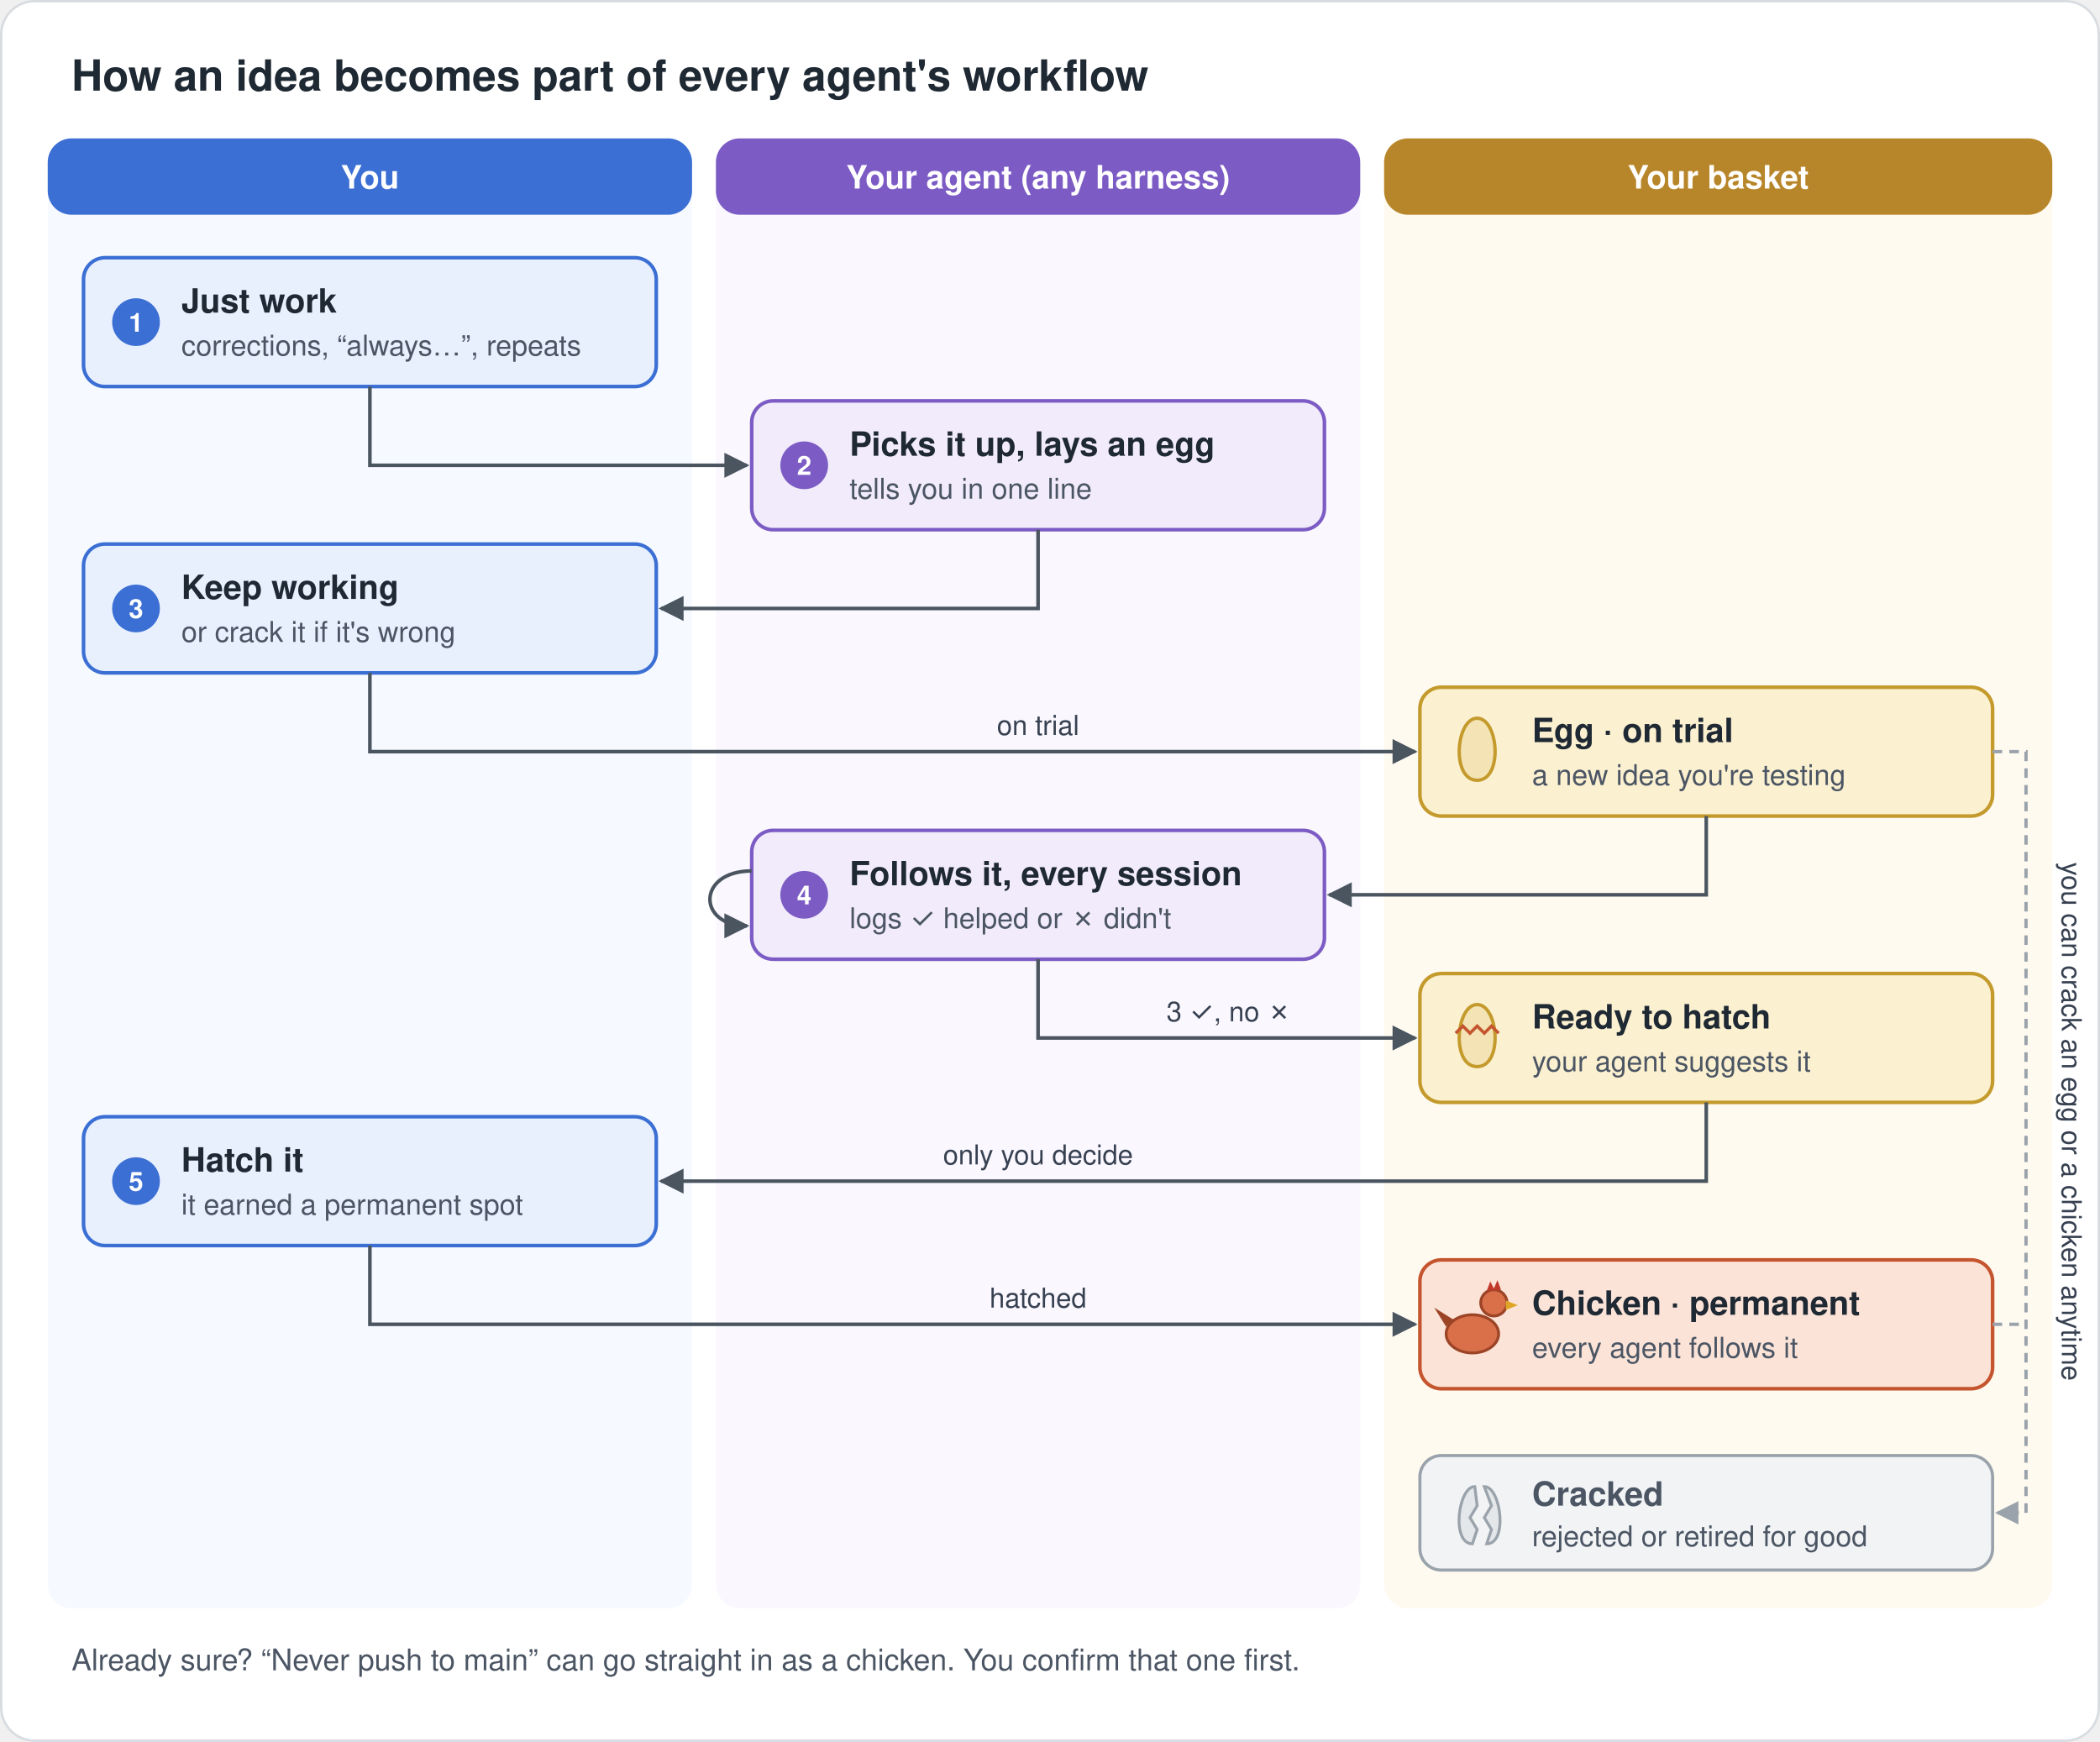
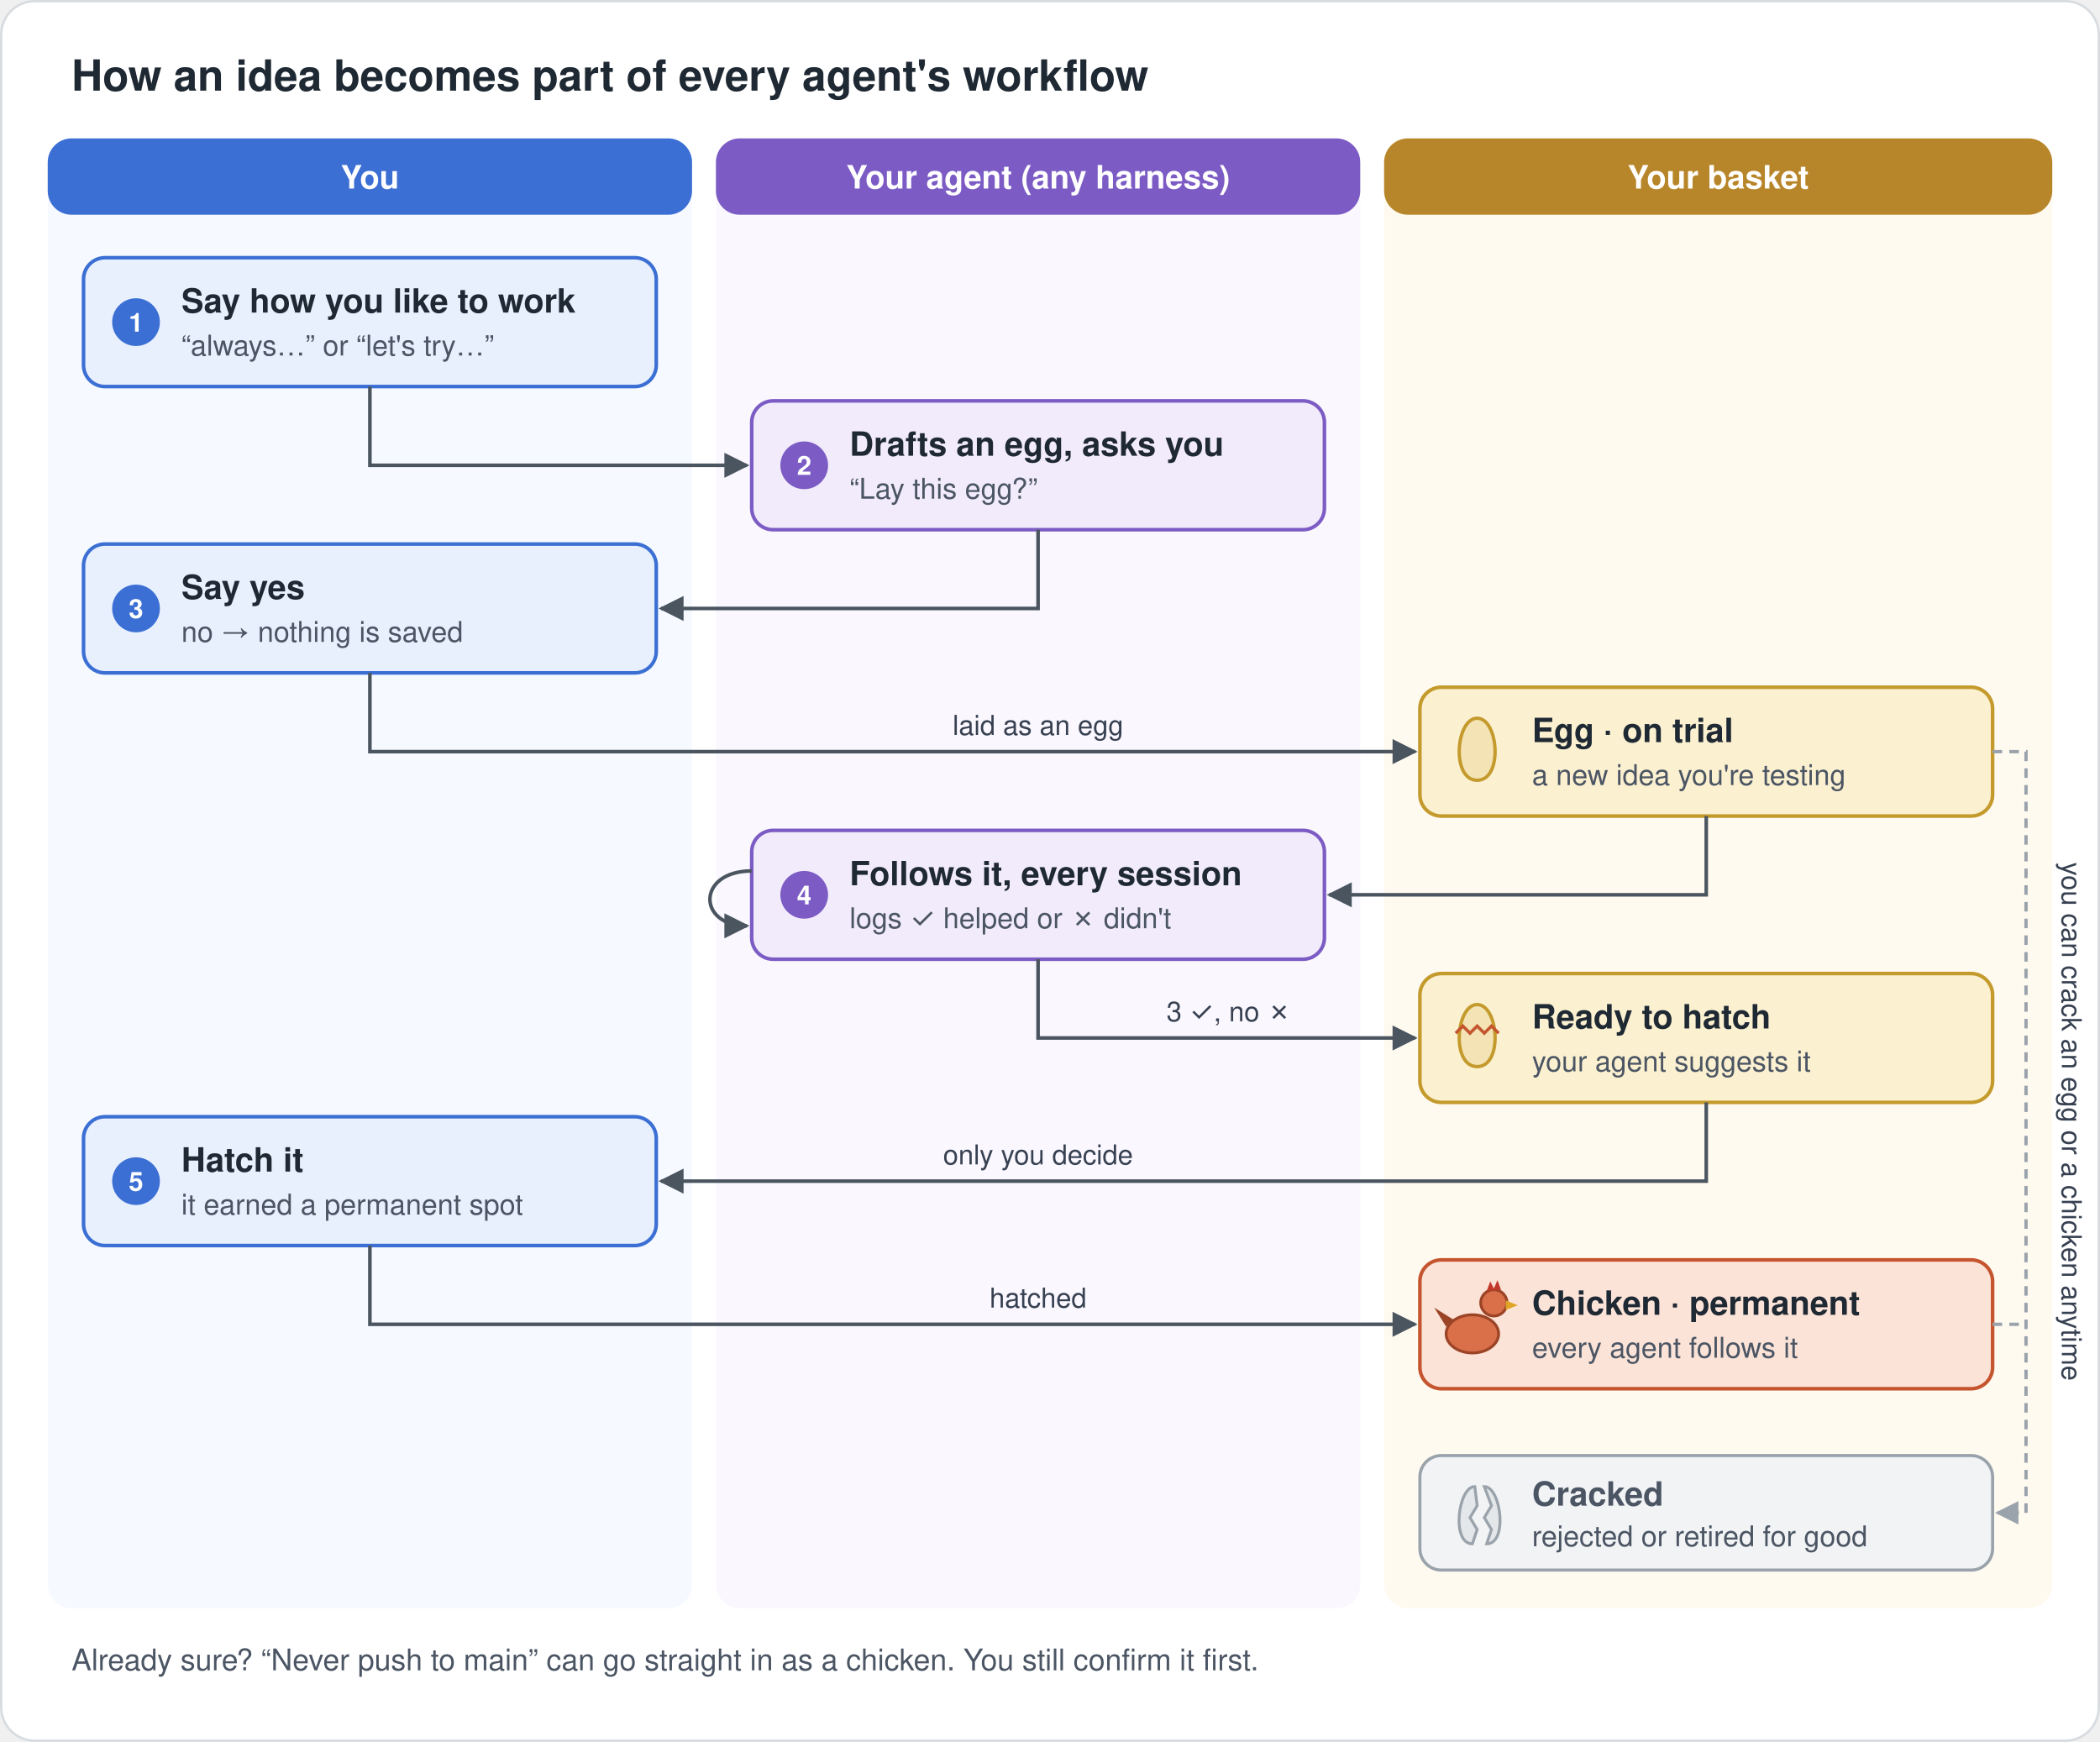
<svg xmlns="http://www.w3.org/2000/svg" viewBox="0 0 880 730" width="880" height="730" font-family="-apple-system, BlinkMacSystemFont, 'Segoe UI', Helvetica, Arial, sans-serif" font-size="12" fill="#1f2933">
  <defs>
    <marker id="a" viewBox="0 0 10 10" refX="9" refY="5" markerWidth="7" markerHeight="7" orient="auto-start-reverse">
      <path d="M0,0 L10,5 L0,10 z" fill="#4a5560" />
    </marker>
    <marker id="g" viewBox="0 0 10 10" refX="9" refY="5" markerWidth="7" markerHeight="7" orient="auto-start-reverse">
      <path d="M0,0 L10,5 L0,10 z" fill="#9aa3ab" />
    </marker>
    <style>
      .t { font-size: 14px; font-weight: 700; }
      .s { font-size: 12px; fill: #4b5563; }
      .lbl { font-size: 11.5px; fill: #374151; }
      .ln { stroke: #4a5560; stroke-width: 1.5; fill: none; }
      .you { fill: #e8f0fe; stroke: #3b6fd4; stroke-width: 1.5; }
      .agent { fill: #f1ebfb; stroke: #7c5cc4; stroke-width: 1.5; }
      .egg { fill: #fbf0d0; stroke: #c49a2c; stroke-width: 1.5; }
      .chick { fill: #fbe3d8; stroke: #c4552e; stroke-width: 1.5; }
      .gone { fill: #f1f3f5; stroke: #9aa3ab; stroke-width: 1.3; }
      .n { font-size: 11px; font-weight: 700; fill: #ffffff; text-anchor: middle; }
    </style>
  </defs>
  <rect x="0.5" y="0.5" width="879" height="729" rx="14" fill="#ffffff" stroke="#d8dce1" />
  <text x="30" y="38" font-size="18" font-weight="700">How an idea becomes part of every agent's workflow</text>
  <rect x="20" y="58" width="270" height="616" rx="10" fill="#f6f9ff" />
  <rect x="300" y="58" width="270" height="616" rx="10" fill="#faf7fe" />
  <rect x="580" y="58" width="280" height="616" rx="10" fill="#fffaf0" />
  <rect x="20" y="58" width="270" height="32" rx="10" fill="#3b6fd4" />
  <rect x="300" y="58" width="270" height="32" rx="10" fill="#7c5cc4" />
  <rect x="580" y="58" width="280" height="32" rx="10" fill="#b8862a" />
  <g font-size="13.5" font-weight="700" fill="#ffffff" text-anchor="middle">
    <text x="155" y="79">You</text>
    <text x="435" y="79">Your agent (any harness)</text>
    <text x="720" y="79">Your basket</text>
  </g>
  <rect class="you" x="35" y="108" width="240" height="54" rx="9" />
  <circle cx="57" cy="135" r="10" fill="#3b6fd4" />
  <text class="n" x="57" y="139">1</text>
-   <text class="t" x="76" y="131">Just work</text>
-   <text class="s" x="76" y="149">corrections, “always…”, repeats</text>
+   <text class="t" x="76" y="131">Say how you like to work</text>
+   <text class="s" x="76" y="149">“always…” or “let's try…”</text>
  <path class="ln" d="M155,162 V195 H313" marker-end="url(#a)" />
  <rect class="agent" x="315" y="168" width="240" height="54" rx="9" />
  <circle cx="337" cy="195" r="10" fill="#7c5cc4" />
  <text class="n" x="337" y="199">2</text>
-   <text class="t" x="356" y="191">Picks it up, lays an egg</text>
-   <text class="s" x="356" y="209">tells you in one line</text>
+   <text class="t" x="356" y="191">Drafts an egg, asks you</text>
+   <text class="s" x="356" y="209">“Lay this egg?”</text>
  <path class="ln" d="M435,222 V255 H277" marker-end="url(#a)" />
  <rect class="you" x="35" y="228" width="240" height="54" rx="9" />
  <circle cx="57" cy="255" r="10" fill="#3b6fd4" />
  <text class="n" x="57" y="259">3</text>
-   <text class="t" x="76" y="251">Keep working</text>
-   <text class="s" x="76" y="269">or crack it if it's wrong</text>
+   <text class="t" x="76" y="251">Say yes</text>
+   <text class="s" x="76" y="269">no → nothing is saved</text>
  <path class="ln" d="M155,282 V315 H593" marker-end="url(#a)" />
-   <text class="lbl" x="435" y="308" text-anchor="middle">on trial</text>
+   <text class="lbl" x="435" y="308" text-anchor="middle">laid as an egg</text>
  <rect class="egg" x="595" y="288" width="240" height="54" rx="9" />
  <path d="M619,301 C628,301 630,327 619,327 C608,327 610,301 619,301 Z" fill="#f3e3b5" stroke="#c49a2c" stroke-width="1.4" />
  <text class="t" x="642" y="311">Egg · on trial</text>
  <text class="s" x="642" y="329">a new idea you're testing</text>
  <path class="ln" d="M715,342 V375 H557" marker-end="url(#a)" />
  <rect class="agent" x="315" y="348" width="240" height="54" rx="9" />
  <circle cx="337" cy="375" r="10" fill="#7c5cc4" />
  <text class="n" x="337" y="379">4</text>
  <text class="t" x="356" y="371">Follows it, every session</text>
  <text class="s" x="356" y="389">logs ✓ helped or ✗ didn't</text>
  <path class="ln" d="M315,365 C292,365 292,388 313,388" marker-end="url(#a)" />
  <path class="ln" d="M435,402 V435 H593" marker-end="url(#a)" />
  <text class="lbl" x="515" y="428" text-anchor="middle">3 ✓, no ✗</text>
  <rect class="egg" x="595" y="408" width="240" height="54" rx="9" />
  <path d="M619,421 C628,421 630,447 619,447 C608,447 610,421 619,421 Z" fill="#f3e3b5" stroke="#c49a2c" stroke-width="1.4" />
  <path d="M610,433 l3,-3 l3,3 l3,-3 l3,3 l3,-3 l3,3" fill="none" stroke="#c4552e" stroke-width="1.3" />
  <text class="t" x="642" y="431">Ready to hatch</text>
  <text class="s" x="642" y="449">your agent suggests it</text>
  <path class="ln" d="M715,462 V495 H277" marker-end="url(#a)" />
  <text class="lbl" x="435" y="488" text-anchor="middle">only you decide</text>
  <rect class="you" x="35" y="468" width="240" height="54" rx="9" />
  <circle cx="57" cy="495" r="10" fill="#3b6fd4" />
  <text class="n" x="57" y="499">5</text>
  <text class="t" x="76" y="491">Hatch it</text>
  <text class="s" x="76" y="509">it earned a permanent spot</text>
  <path class="ln" d="M155,522 V555 H593" marker-end="url(#a)" />
  <text class="lbl" x="435" y="548" text-anchor="middle">hatched</text>
  <rect class="chick" x="595" y="528" width="240" height="54" rx="9" />
  <polygon points="606,556 601,548 609,553" fill="#9c4426" />
  <ellipse cx="617" cy="559" rx="11" ry="8" fill="#d9704a" stroke="#9c4426" stroke-width="1.2" />
  <circle cx="626" cy="546" r="5.5" fill="#d9704a" stroke="#9c4426" stroke-width="1.2" />
  <path d="M623,541 l1.5,-4 l1.5,3 l1.5,-3.5 l1.5,4 z" fill="#c0392b" />
  <polygon points="631,545 636,547 631,549" fill="#e0a526" />
  <text class="t" x="642" y="551">Chicken · permanent</text>
  <text class="s" x="642" y="569">every agent follows it</text>
  <rect class="gone" x="595" y="610" width="240" height="48" rx="9" />
  <path d="M618,623 C611,623 608,647 617,647 l2,-6 l-3,-5 l3,-5 z" fill="#e4e7ea" stroke="#9aa3ab" stroke-width="1.2" />
  <path d="M622,623 C629,623 632,647 623,647 l2,-6 l-3,-5 l3,-5 z" fill="#e4e7ea" stroke="#9aa3ab" stroke-width="1.2" />
  <text class="t" x="642" y="631" fill="#4b5563">Cracked</text>
  <text class="s" x="642" y="648">rejected or retired for good</text>
  <path d="M835,315 H849 V634 H837" fill="none" stroke="#9aa3ab" stroke-width="1.4" stroke-dasharray="4 3" marker-end="url(#g)" />
  <path d="M835,555 H849" fill="none" stroke="#9aa3ab" stroke-width="1.4" stroke-dasharray="4 3" />
  <text class="lbl" x="864" y="470" fill="#6b7280" text-anchor="middle" transform="rotate(90 864 470)">you can crack an egg or a chicken anytime</text>
-   <text x="30" y="700" font-size="12.5" fill="#4b5563">Already sure? “Never push to main” can go straight in as a chicken. You confirm that one first.</text>
+   <text x="30" y="700" font-size="12.5" fill="#4b5563">Already sure? “Never push to main” can go straight in as a chicken. You still confirm it first.</text>
</svg>
